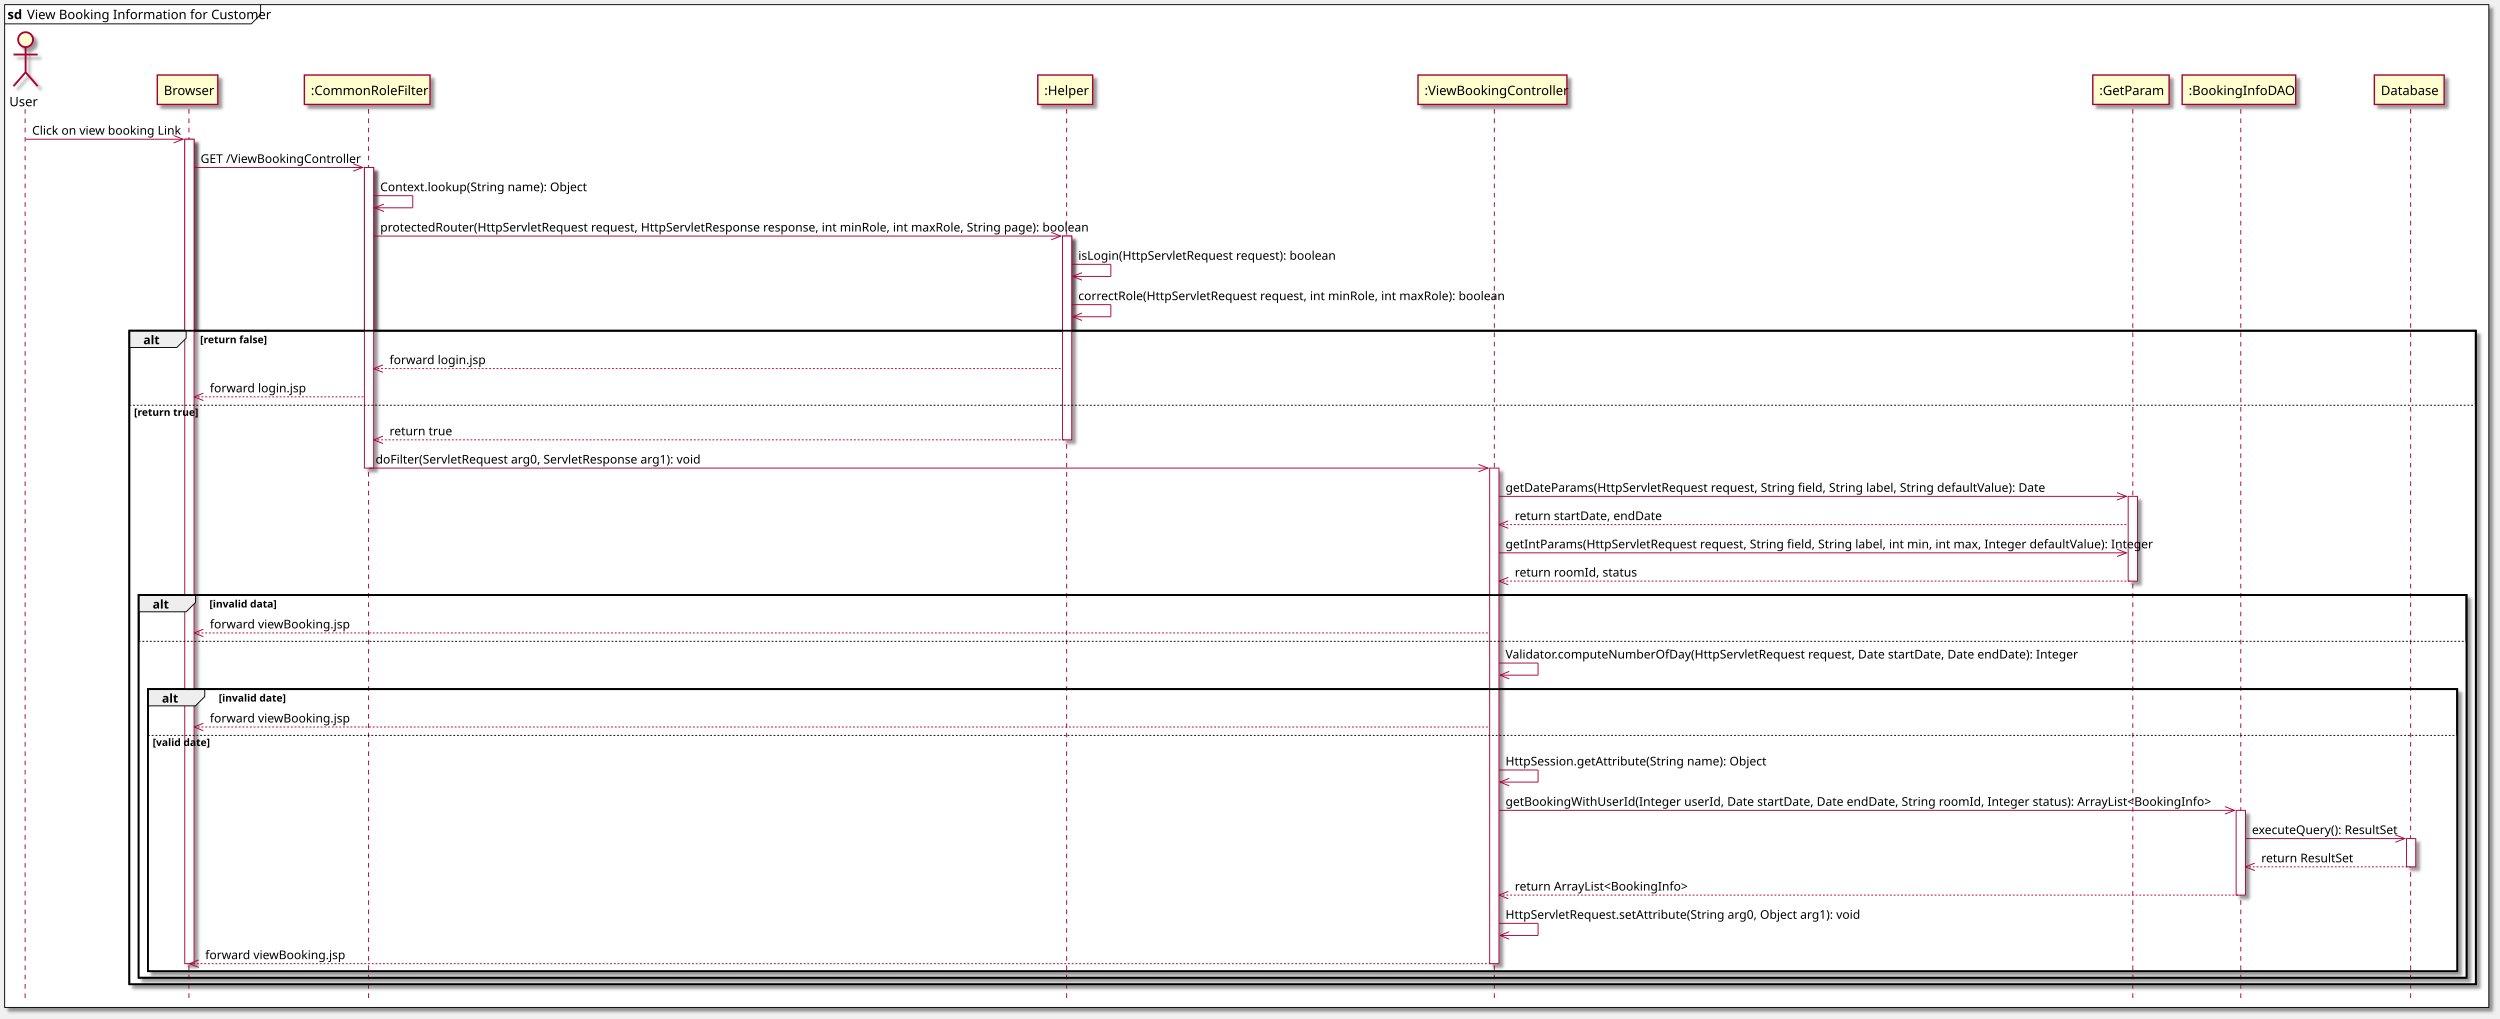
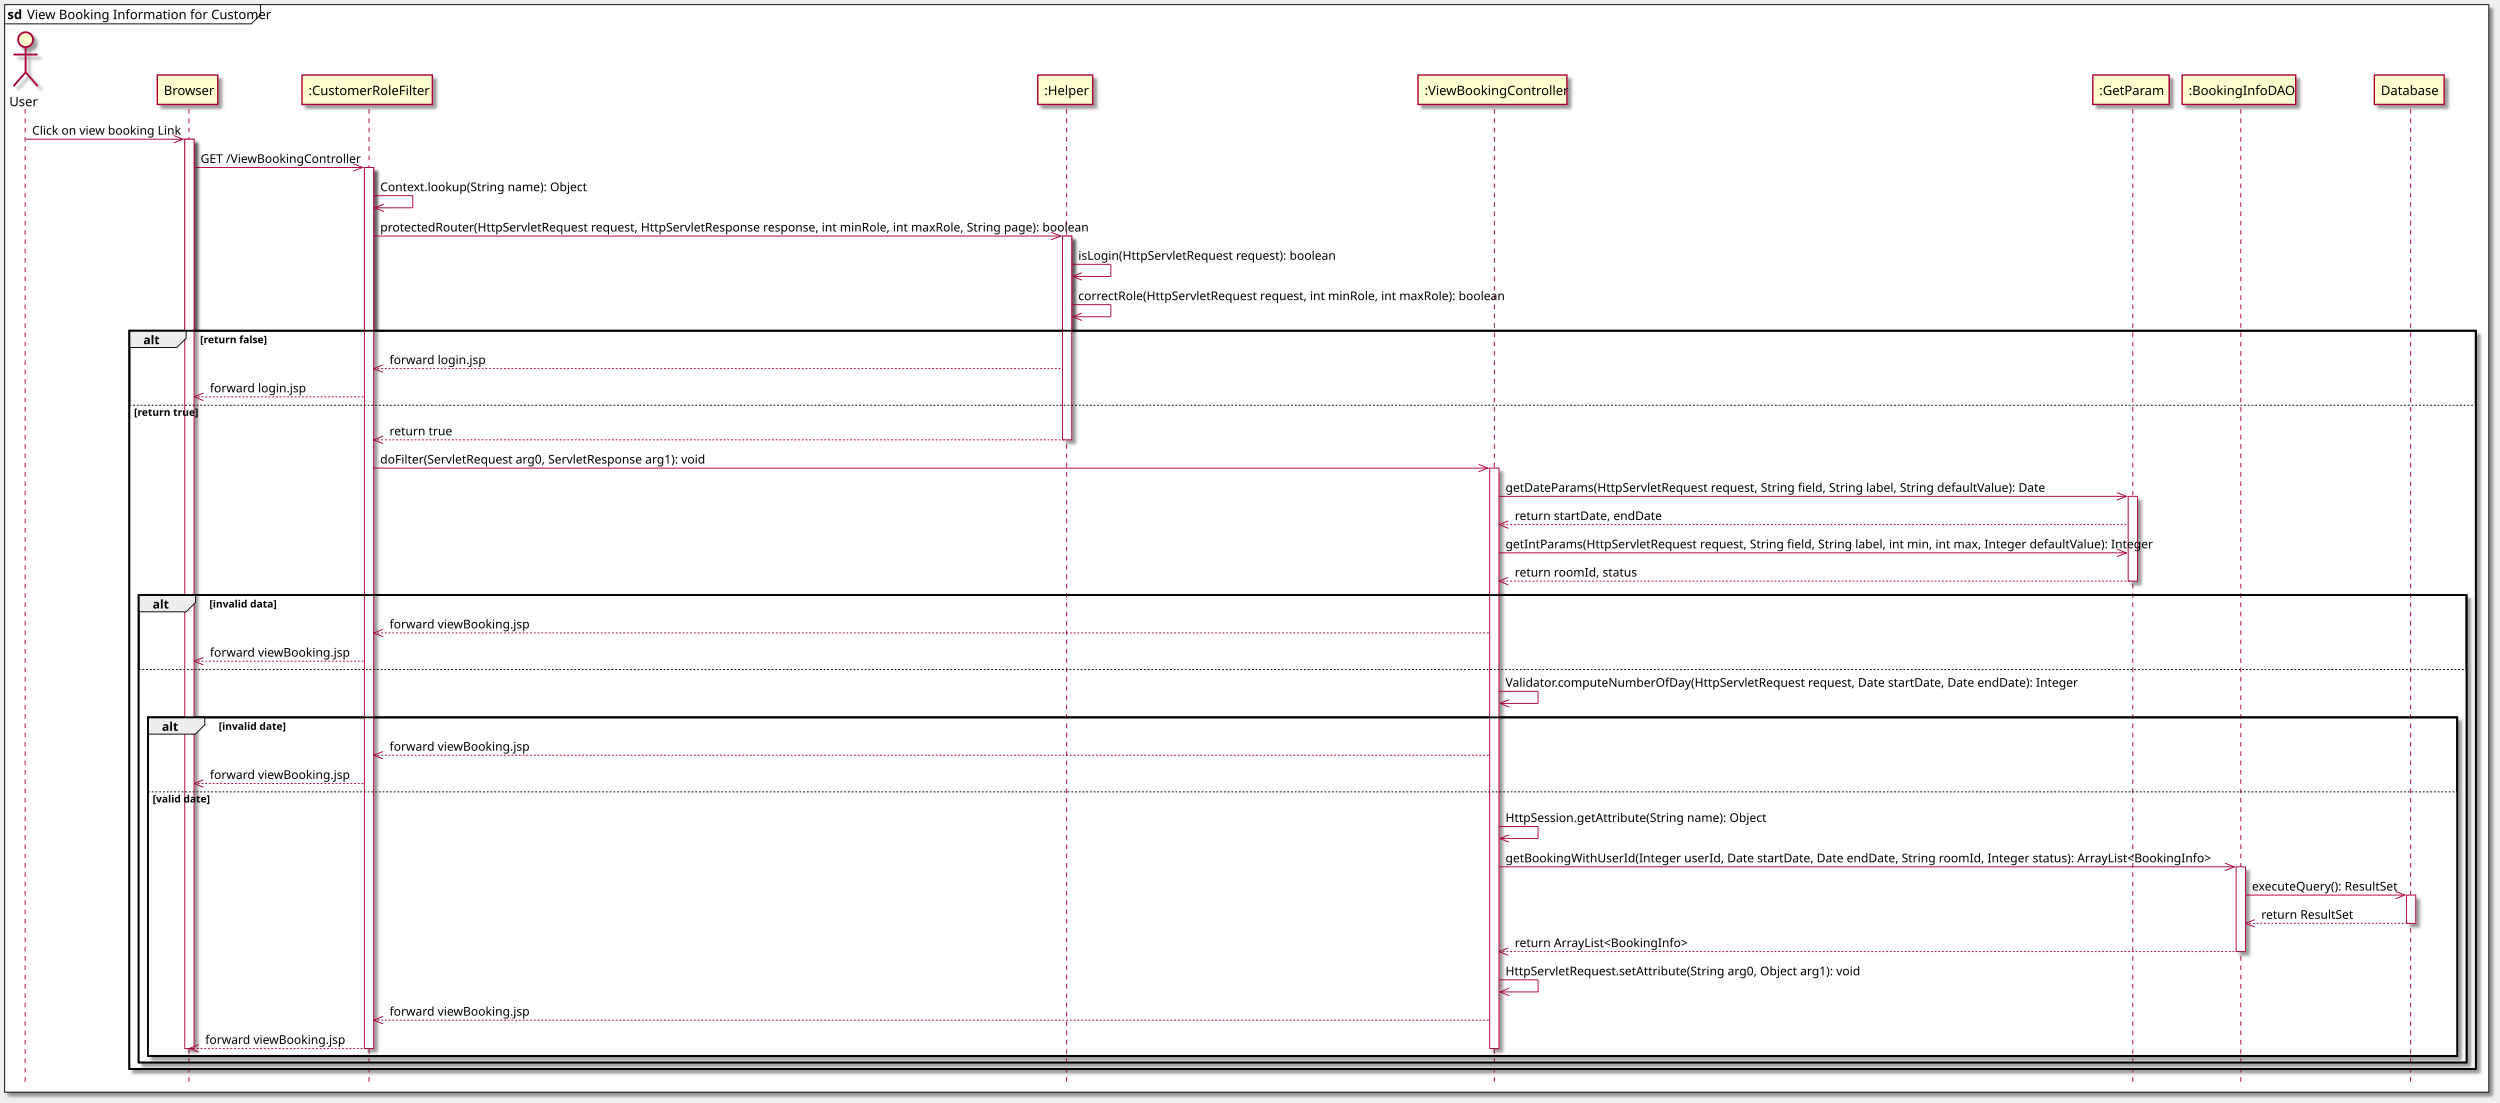
- <svg xmlns="http://www.w3.org/2000/svg" contentScriptType="application/ecmascript" contentStyleType="text/css" height="1094px" preserveAspectRatio="none" style="width:2686px;height:1094px;background:#FFFFFF;" version="1.1" viewBox="0 0 2686 1094" width="2686px" zoomAndPan="magnify">
+ <svg xmlns="http://www.w3.org/2000/svg" contentScriptType="application/ecmascript" contentStyleType="text/css" height="1185px" preserveAspectRatio="none" style="width:2686px;height:1185px;background:#FFFFFF;" version="1.1" viewBox="0 0 2686 1185" width="2686px" zoomAndPan="magnify">
  <defs>
-     <filter height="300%" id="f1gcw7jchp6uuh" width="300%" x="-1" y="-1">
+     <filter height="300%" id="fdl42nkxb8zcw" width="300%" x="-1" y="-1">
      <feGaussianBlur result="blurOut" stdDeviation="2.0" />
      <feColorMatrix in="blurOut" result="blurOut2" type="matrix" values="0 0 0 0 0 0 0 0 0 0 0 0 0 0 0 0 0 0 .4 0" />
      <feOffset dx="4.0" dy="4.0" in="blurOut2" result="blurOut3" />
      <feBlend in="SourceGraphic" in2="blurOut3" mode="normal" />
    </filter>
  </defs>
  <g>
-     <rect fill="#FFFFFF" filter="url(#f1gcw7jchp6uuh)" height="1077.383" style="stroke:#000000;stroke-width:1.0;" width="2669" x="5" y="5" />
+     <rect fill="#FFFFFF" filter="url(#fdl42nkxb8zcw)" height="1168.438" style="stroke:#000000;stroke-width:1.0;" width="2669" x="5" y="5" />
    <path d="M280,5 L280,15.609 L270,25.609 L5,25.609 " fill="none" style="stroke:#000000;stroke-width:1.0;" />
    <text fill="#000000" font-family="sans-serif" font-size="14" font-weight="bold" lengthAdjust="spacing" textLength="17" x="8" y="20.533">sd</text>
    <text fill="#000000" font-family="sans-serif" font-size="14" lengthAdjust="spacing" textLength="244" x="29" y="20.533">View Booking Information for Customer</text>
-     <rect fill="#FFFFFF" filter="url(#f1gcw7jchp6uuh)" height="885.812" style="stroke:#A80036;stroke-width:1.0;" width="10" x="198.5" y="149.57" />
-     <rect fill="#FFFFFF" filter="url(#f1gcw7jchp6uuh)" height="323" style="stroke:#A80036;stroke-width:1.0;" width="10" x="391.5" y="179.922" />
-     <rect fill="#FFFFFF" filter="url(#f1gcw7jchp6uuh)" height="218.945" style="stroke:#A80036;stroke-width:1.0;" width="10" x="1141.5" y="253.625" />
-     <rect fill="#FFFFFF" filter="url(#f1gcw7jchp6uuh)" height="532.461" style="stroke:#A80036;stroke-width:1.0;" width="10" x="1600.5" y="502.922" />
-     <rect fill="#FFFFFF" filter="url(#f1gcw7jchp6uuh)" height="91.055" style="stroke:#A80036;stroke-width:1.0;" width="10" x="2286.5" y="533.273" />
-     <rect fill="#FFFFFF" filter="url(#f1gcw7jchp6uuh)" height="91.055" style="stroke:#A80036;stroke-width:1.0;" width="10" x="2402.5" y="870.625" />
-     <rect fill="#FFFFFF" filter="url(#f1gcw7jchp6uuh)" height="30.352" style="stroke:#A80036;stroke-width:1.0;" width="10" x="2585.5" y="900.977" />
-     <rect fill="#FFFFFF" filter="url(#f1gcw7jchp6uuh)" height="702.055" style="stroke:#000000;stroke-width:2.0;" width="2521" x="139" y="355.328" />
-     <rect fill="#FFFFFF" height="623" style="stroke:none;stroke-width:1.0;" width="2521" x="139" y="434.383" />
-     <rect fill="#FFFFFF" filter="url(#f1gcw7jchp6uuh)" height="411.055" style="stroke:#000000;stroke-width:2.0;" width="2501" x="149" y="639.328" />
-     <rect fill="#FFFFFF" height="362.352" style="stroke:none;stroke-width:1.0;" width="2501" x="149" y="688.031" />
-     <rect fill="#FFFFFF" filter="url(#f1gcw7jchp6uuh)" height="303" style="stroke:#000000;stroke-width:2.0;" width="2481" x="159" y="740.383" />
-     <rect fill="#FFFFFF" height="254.297" style="stroke:none;stroke-width:1.0;" width="2481" x="159" y="789.086" />
-     <line style="stroke:#A80036;stroke-width:1.0;stroke-dasharray:5.0,5.0;" x1="27" x2="27" y1="117.219" y2="1074.383" />
-     <line style="stroke:#A80036;stroke-width:1.0;stroke-dasharray:5.0,5.0;" x1="203" x2="203" y1="117.219" y2="1074.383" />
-     <line style="stroke:#A80036;stroke-width:1.0;stroke-dasharray:5.0,5.0;" x1="396" x2="396" y1="117.219" y2="1074.383" />
-     <line style="stroke:#A80036;stroke-width:1.0;stroke-dasharray:5.0,5.0;" x1="1146" x2="1146" y1="117.219" y2="1074.383" />
-     <line style="stroke:#A80036;stroke-width:1.0;stroke-dasharray:5.0,5.0;" x1="1605.5" x2="1605.5" y1="117.219" y2="1074.383" />
-     <line style="stroke:#A80036;stroke-width:1.0;stroke-dasharray:5.0,5.0;" x1="2291.5" x2="2291.5" y1="117.219" y2="1074.383" />
-     <line style="stroke:#A80036;stroke-width:1.0;stroke-dasharray:5.0,5.0;" x1="2407.5" x2="2407.5" y1="117.219" y2="1074.383" />
-     <line style="stroke:#A80036;stroke-width:1.0;stroke-dasharray:5.0,5.0;" x1="2590" x2="2590" y1="117.219" y2="1074.383" />
+     <rect fill="#FFFFFF" filter="url(#fdl42nkxb8zcw)" height="976.867" style="stroke:#A80036;stroke-width:1.0;" width="10" x="198.5" y="149.57" />
+     <rect fill="#FFFFFF" filter="url(#fdl42nkxb8zcw)" height="946.516" style="stroke:#A80036;stroke-width:1.0;" width="10" x="391.5" y="179.922" />
+     <rect fill="#FFFFFF" filter="url(#fdl42nkxb8zcw)" height="218.945" style="stroke:#A80036;stroke-width:1.0;" width="10" x="1141.5" y="253.625" />
+     <rect fill="#FFFFFF" filter="url(#fdl42nkxb8zcw)" height="623.516" style="stroke:#A80036;stroke-width:1.0;" width="10" x="1600.5" y="502.922" />
+     <rect fill="#FFFFFF" filter="url(#fdl42nkxb8zcw)" height="91.055" style="stroke:#A80036;stroke-width:1.0;" width="10" x="2286.5" y="533.273" />
+     <rect fill="#FFFFFF" filter="url(#fdl42nkxb8zcw)" height="91.055" style="stroke:#A80036;stroke-width:1.0;" width="10" x="2402.5" y="931.328" />
+     <rect fill="#FFFFFF" filter="url(#fdl42nkxb8zcw)" height="30.352" style="stroke:#A80036;stroke-width:1.0;" width="10" x="2585.5" y="961.68" />
+     <rect fill="#FFFFFF" filter="url(#fdl42nkxb8zcw)" height="793.109" style="stroke:#000000;stroke-width:2.0;" width="2521" x="139" y="355.328" />
+     <rect fill="#FFFFFF" height="714.055" style="stroke:none;stroke-width:1.0;" width="2521" x="139" y="434.383" />
+     <rect fill="#FFFFFF" filter="url(#fdl42nkxb8zcw)" height="502.109" style="stroke:#000000;stroke-width:2.0;" width="2501" x="149" y="639.328" />
+     <rect fill="#FFFFFF" height="423.055" style="stroke:none;stroke-width:1.0;" width="2501" x="149" y="718.383" />
+     <rect fill="#FFFFFF" filter="url(#fdl42nkxb8zcw)" height="363.703" style="stroke:#000000;stroke-width:2.0;" width="2481" x="159" y="770.734" />
+     <rect fill="#FFFFFF" height="284.648" style="stroke:none;stroke-width:1.0;" width="2481" x="159" y="849.789" />
+     <line style="stroke:#A80036;stroke-width:1.0;stroke-dasharray:5.0,5.0;" x1="27" x2="27" y1="117.219" y2="1165.438" />
+     <line style="stroke:#A80036;stroke-width:1.0;stroke-dasharray:5.0,5.0;" x1="203" x2="203" y1="117.219" y2="1165.438" />
+     <line style="stroke:#A80036;stroke-width:1.0;stroke-dasharray:5.0,5.0;" x1="396.5" x2="396.5" y1="117.219" y2="1165.438" />
+     <line style="stroke:#A80036;stroke-width:1.0;stroke-dasharray:5.0,5.0;" x1="1146" x2="1146" y1="117.219" y2="1165.438" />
+     <line style="stroke:#A80036;stroke-width:1.0;stroke-dasharray:5.0,5.0;" x1="1605.5" x2="1605.5" y1="117.219" y2="1165.438" />
+     <line style="stroke:#A80036;stroke-width:1.0;stroke-dasharray:5.0,5.0;" x1="2291.5" x2="2291.5" y1="117.219" y2="1165.438" />
+     <line style="stroke:#A80036;stroke-width:1.0;stroke-dasharray:5.0,5.0;" x1="2407.5" x2="2407.5" y1="117.219" y2="1165.438" />
+     <line style="stroke:#A80036;stroke-width:1.0;stroke-dasharray:5.0,5.0;" x1="2590" x2="2590" y1="117.219" y2="1165.438" />
    <text fill="#000000" font-family="sans-serif" font-size="14" lengthAdjust="spacing" textLength="29" x="10" y="114.143">User</text>
-     <ellipse cx="27.5" cy="42.609" fill="#FEFECE" filter="url(#f1gcw7jchp6uuh)" rx="8" ry="8" style="stroke:#A80036;stroke-width:2.0;" />
-     <path d="M27.5,50.609 L27.5,77.609 M14.5,58.609 L40.5,58.609 M27.5,77.609 L14.5,92.609 M27.5,77.609 L40.5,92.609 " fill="none" filter="url(#f1gcw7jchp6uuh)" style="stroke:#A80036;stroke-width:2.0;" />
-     <rect fill="#FEFECE" filter="url(#f1gcw7jchp6uuh)" height="31.609" style="stroke:#A80036;stroke-width:1.5;" width="65" x="169" y="80.609" />
+     <ellipse cx="27.5" cy="42.609" fill="#FEFECE" filter="url(#fdl42nkxb8zcw)" rx="8" ry="8" style="stroke:#A80036;stroke-width:2.0;" />
+     <path d="M27.5,50.609 L27.5,77.609 M14.5,58.609 L40.5,58.609 M27.5,77.609 L14.5,92.609 M27.5,77.609 L40.5,92.609 " fill="none" filter="url(#fdl42nkxb8zcw)" style="stroke:#A80036;stroke-width:2.0;" />
+     <rect fill="#FEFECE" filter="url(#fdl42nkxb8zcw)" height="31.609" style="stroke:#A80036;stroke-width:1.5;" width="65" x="169" y="80.609" />
    <text fill="#000000" font-family="sans-serif" font-size="14" lengthAdjust="spacing" textLength="51" x="176" y="102.143">Browser</text>
-     <rect fill="#FEFECE" filter="url(#f1gcw7jchp6uuh)" height="31.609" style="stroke:#A80036;stroke-width:1.5;" width="135" x="327" y="80.609" />
-     <text fill="#000000" font-family="sans-serif" font-size="14" lengthAdjust="spacing" textLength="121" x="334" y="102.143">:CommonRoleFilter</text>
-     <rect fill="#FEFECE" filter="url(#f1gcw7jchp6uuh)" height="31.609" style="stroke:#A80036;stroke-width:1.5;" width="59" x="1115" y="80.609" />
+     <rect fill="#FEFECE" filter="url(#fdl42nkxb8zcw)" height="31.609" style="stroke:#A80036;stroke-width:1.5;" width="140" x="324.5" y="80.609" />
+     <text fill="#000000" font-family="sans-serif" font-size="14" lengthAdjust="spacing" textLength="126" x="331.5" y="102.143">:CustomerRoleFilter</text>
+     <rect fill="#FEFECE" filter="url(#fdl42nkxb8zcw)" height="31.609" style="stroke:#A80036;stroke-width:1.5;" width="59" x="1115" y="80.609" />
    <text fill="#000000" font-family="sans-serif" font-size="14" lengthAdjust="spacing" textLength="45" x="1122" y="102.143">:Helper</text>
-     <rect fill="#FEFECE" filter="url(#f1gcw7jchp6uuh)" height="31.609" style="stroke:#A80036;stroke-width:1.5;" width="160" x="1523.5" y="80.609" />
+     <rect fill="#FEFECE" filter="url(#fdl42nkxb8zcw)" height="31.609" style="stroke:#A80036;stroke-width:1.5;" width="160" x="1523.5" y="80.609" />
    <text fill="#000000" font-family="sans-serif" font-size="14" lengthAdjust="spacing" textLength="146" x="1530.5" y="102.143">:ViewBookingController</text>
-     <rect fill="#FEFECE" filter="url(#f1gcw7jchp6uuh)" height="31.609" style="stroke:#A80036;stroke-width:1.5;" width="82" x="2248.5" y="80.609" />
+     <rect fill="#FEFECE" filter="url(#fdl42nkxb8zcw)" height="31.609" style="stroke:#A80036;stroke-width:1.5;" width="82" x="2248.5" y="80.609" />
    <text fill="#000000" font-family="sans-serif" font-size="14" lengthAdjust="spacing" textLength="68" x="2255.5" y="102.143">:GetParam</text>
-     <rect fill="#FEFECE" filter="url(#f1gcw7jchp6uuh)" height="31.609" style="stroke:#A80036;stroke-width:1.5;" width="122" x="2344.5" y="80.609" />
+     <rect fill="#FEFECE" filter="url(#fdl42nkxb8zcw)" height="31.609" style="stroke:#A80036;stroke-width:1.5;" width="122" x="2344.5" y="80.609" />
    <text fill="#000000" font-family="sans-serif" font-size="14" lengthAdjust="spacing" textLength="108" x="2351.5" y="102.143">:BookingInfoDAO</text>
-     <rect fill="#FEFECE" filter="url(#f1gcw7jchp6uuh)" height="31.609" style="stroke:#A80036;stroke-width:1.5;" width="75" x="2551" y="80.609" />
+     <rect fill="#FEFECE" filter="url(#fdl42nkxb8zcw)" height="31.609" style="stroke:#A80036;stroke-width:1.5;" width="75" x="2551" y="80.609" />
    <text fill="#000000" font-family="sans-serif" font-size="14" lengthAdjust="spacing" textLength="61" x="2558" y="102.143">Database</text>
-     <rect fill="#FFFFFF" filter="url(#f1gcw7jchp6uuh)" height="885.812" style="stroke:#A80036;stroke-width:1.0;" width="10" x="198.5" y="149.57" />
-     <rect fill="#FFFFFF" filter="url(#f1gcw7jchp6uuh)" height="323" style="stroke:#A80036;stroke-width:1.0;" width="10" x="391.5" y="179.922" />
-     <rect fill="#FFFFFF" filter="url(#f1gcw7jchp6uuh)" height="218.945" style="stroke:#A80036;stroke-width:1.0;" width="10" x="1141.5" y="253.625" />
-     <rect fill="#FFFFFF" filter="url(#f1gcw7jchp6uuh)" height="532.461" style="stroke:#A80036;stroke-width:1.0;" width="10" x="1600.5" y="502.922" />
-     <rect fill="#FFFFFF" filter="url(#f1gcw7jchp6uuh)" height="91.055" style="stroke:#A80036;stroke-width:1.0;" width="10" x="2286.5" y="533.273" />
-     <rect fill="#FFFFFF" filter="url(#f1gcw7jchp6uuh)" height="91.055" style="stroke:#A80036;stroke-width:1.0;" width="10" x="2402.5" y="870.625" />
-     <rect fill="#FFFFFF" filter="url(#f1gcw7jchp6uuh)" height="30.352" style="stroke:#A80036;stroke-width:1.0;" width="10" x="2585.5" y="900.977" />
+     <rect fill="#FFFFFF" filter="url(#fdl42nkxb8zcw)" height="976.867" style="stroke:#A80036;stroke-width:1.0;" width="10" x="198.5" y="149.57" />
+     <rect fill="#FFFFFF" filter="url(#fdl42nkxb8zcw)" height="946.516" style="stroke:#A80036;stroke-width:1.0;" width="10" x="391.5" y="179.922" />
+     <rect fill="#FFFFFF" filter="url(#fdl42nkxb8zcw)" height="218.945" style="stroke:#A80036;stroke-width:1.0;" width="10" x="1141.5" y="253.625" />
+     <rect fill="#FFFFFF" filter="url(#fdl42nkxb8zcw)" height="623.516" style="stroke:#A80036;stroke-width:1.0;" width="10" x="1600.5" y="502.922" />
+     <rect fill="#FFFFFF" filter="url(#fdl42nkxb8zcw)" height="91.055" style="stroke:#A80036;stroke-width:1.0;" width="10" x="2286.5" y="533.273" />
+     <rect fill="#FFFFFF" filter="url(#fdl42nkxb8zcw)" height="91.055" style="stroke:#A80036;stroke-width:1.0;" width="10" x="2402.5" y="931.328" />
+     <rect fill="#FFFFFF" filter="url(#fdl42nkxb8zcw)" height="30.352" style="stroke:#A80036;stroke-width:1.0;" width="10" x="2585.5" y="961.68" />
    <line style="stroke:#A80036;stroke-width:1.0;" x1="196.5" x2="186.5" y1="149.57" y2="145.57" />
    <line style="stroke:#A80036;stroke-width:1.0;" x1="196.5" x2="186.5" y1="149.57" y2="153.57" />
    <line style="stroke:#A80036;stroke-width:1.0;" x1="27.5" x2="197.5" y1="149.57" y2="149.57" />
    <text fill="#000000" font-family="sans-serif" font-size="13" lengthAdjust="spacing" textLength="152" x="34.5" y="144.714">Click on view booking Link</text>
    <line style="stroke:#A80036;stroke-width:1.0;" x1="389.5" x2="379.5" y1="179.922" y2="175.922" />
    <line style="stroke:#A80036;stroke-width:1.0;" x1="389.5" x2="379.5" y1="179.922" y2="183.922" />
    <line style="stroke:#A80036;stroke-width:1.0;" x1="208.5" x2="390.5" y1="179.922" y2="179.922" />
    <text fill="#000000" font-family="sans-serif" font-size="13" lengthAdjust="spacing" textLength="164" x="215.5" y="175.065">GET /ViewBookingController</text>
    <line style="stroke:#A80036;stroke-width:1.0;" x1="401.5" x2="443.5" y1="210.273" y2="210.273" />
    <line style="stroke:#A80036;stroke-width:1.0;" x1="443.5" x2="443.5" y1="210.273" y2="223.273" />
    <line style="stroke:#A80036;stroke-width:1.0;" x1="402.5" x2="443.5" y1="223.273" y2="223.273" />
    <line style="stroke:#A80036;stroke-width:1.0;" x1="402.5" x2="412.5" y1="223.273" y2="219.273" />
    <line style="stroke:#A80036;stroke-width:1.0;" x1="402.5" x2="412.5" y1="223.273" y2="227.273" />
    <text fill="#000000" font-family="sans-serif" font-size="13" lengthAdjust="spacing" textLength="211" x="408.5" y="205.417">Context.lookup(String name): Object</text>
    <line style="stroke:#A80036;stroke-width:1.0;" x1="1139.5" x2="1129.5" y1="253.625" y2="249.625" />
    <line style="stroke:#A80036;stroke-width:1.0;" x1="1139.5" x2="1129.5" y1="253.625" y2="257.625" />
    <line style="stroke:#A80036;stroke-width:1.0;" x1="401.5" x2="1140.5" y1="253.625" y2="253.625" />
    <text fill="#000000" font-family="sans-serif" font-size="13" lengthAdjust="spacing" textLength="721" x="408.5" y="248.769">protectedRouter(HttpServletRequest request, HttpServletResponse response, int minRole, int maxRole, String page): boolean</text>
    <line style="stroke:#A80036;stroke-width:1.0;" x1="1151.5" x2="1193.5" y1="283.977" y2="283.977" />
    <line style="stroke:#A80036;stroke-width:1.0;" x1="1193.5" x2="1193.5" y1="283.977" y2="296.977" />
    <line style="stroke:#A80036;stroke-width:1.0;" x1="1152.5" x2="1193.5" y1="296.977" y2="296.977" />
    <line style="stroke:#A80036;stroke-width:1.0;" x1="1152.5" x2="1162.5" y1="296.977" y2="292.977" />
    <line style="stroke:#A80036;stroke-width:1.0;" x1="1152.5" x2="1162.5" y1="296.977" y2="300.977" />
    <text fill="#000000" font-family="sans-serif" font-size="13" lengthAdjust="spacing" textLength="260" x="1158.5" y="279.12">isLogin(HttpServletRequest request): boolean</text>
    <line style="stroke:#A80036;stroke-width:1.0;" x1="1151.5" x2="1193.5" y1="327.328" y2="327.328" />
    <line style="stroke:#A80036;stroke-width:1.0;" x1="1193.5" x2="1193.5" y1="327.328" y2="340.328" />
    <line style="stroke:#A80036;stroke-width:1.0;" x1="1152.5" x2="1193.5" y1="340.328" y2="340.328" />
    <line style="stroke:#A80036;stroke-width:1.0;" x1="1152.5" x2="1162.5" y1="340.328" y2="336.328" />
    <line style="stroke:#A80036;stroke-width:1.0;" x1="1152.5" x2="1162.5" y1="340.328" y2="344.328" />
    <text fill="#000000" font-family="sans-serif" font-size="13" lengthAdjust="spacing" textLength="435" x="1158.5" y="322.472">correctRole(HttpServletRequest request, int minRole, int maxRole): boolean</text>
    <path d="M139,355.328 L200,355.328 L200,363.328 L190,373.328 L139,373.328 L139,355.328 " fill="#EEEEEE" style="stroke:#000000;stroke-width:1.0;" />
-     <rect fill="none" height="702.055" style="stroke:#000000;stroke-width:2.0;" width="2521" x="139" y="355.328" />
+     <rect fill="none" height="793.109" style="stroke:#000000;stroke-width:2.0;" width="2521" x="139" y="355.328" />
    <text fill="#000000" font-family="sans-serif" font-size="13" font-weight="bold" lengthAdjust="spacing" textLength="16" x="154" y="369.823">alt</text>
    <text fill="#000000" font-family="sans-serif" font-size="11" font-weight="bold" lengthAdjust="spacing" textLength="73" x="215" y="368.747">[return false]</text>
    <line style="stroke:#A80036;stroke-width:1.0;" x1="401.5" x2="411.5" y1="396.031" y2="392.031" />
    <line style="stroke:#A80036;stroke-width:1.0;" x1="401.5" x2="411.5" y1="396.031" y2="400.031" />
    <line style="stroke:#A80036;stroke-width:1.0;stroke-dasharray:2.0,2.0;" x1="401.5" x2="1140.5" y1="396.031" y2="396.031" />
    <text fill="#000000" font-family="sans-serif" font-size="13" lengthAdjust="spacing" textLength="93" x="418.5" y="391.175">forward login.jsp</text>
    <line style="stroke:#A80036;stroke-width:1.0;" x1="208.5" x2="218.5" y1="426.383" y2="422.383" />
    <line style="stroke:#A80036;stroke-width:1.0;" x1="208.5" x2="218.5" y1="426.383" y2="430.383" />
    <line style="stroke:#A80036;stroke-width:1.0;stroke-dasharray:2.0,2.0;" x1="208.5" x2="390.5" y1="426.383" y2="426.383" />
    <text fill="#000000" font-family="sans-serif" font-size="13" lengthAdjust="spacing" textLength="93" x="225.5" y="421.526">forward login.jsp</text>
    <line style="stroke:#000000;stroke-width:1.0;stroke-dasharray:2.0,2.0;" x1="139" x2="2660" y1="435.383" y2="435.383" />
    <text fill="#000000" font-family="sans-serif" font-size="11" font-weight="bold" lengthAdjust="spacing" textLength="69" x="144" y="446.802">[return true]</text>
    <line style="stroke:#A80036;stroke-width:1.0;" x1="401.5" x2="411.5" y1="472.57" y2="468.57" />
    <line style="stroke:#A80036;stroke-width:1.0;" x1="401.5" x2="411.5" y1="472.57" y2="476.57" />
    <line style="stroke:#A80036;stroke-width:1.0;stroke-dasharray:2.0,2.0;" x1="401.5" x2="1145.5" y1="472.57" y2="472.57" />
    <text fill="#000000" font-family="sans-serif" font-size="13" lengthAdjust="spacing" textLength="59" x="418.5" y="467.714">return true</text>
    <line style="stroke:#A80036;stroke-width:1.0;" x1="1598.5" x2="1588.5" y1="502.922" y2="498.922" />
    <line style="stroke:#A80036;stroke-width:1.0;" x1="1598.5" x2="1588.5" y1="502.922" y2="506.922" />
-     <line style="stroke:#A80036;stroke-width:1.0;" x1="396.5" x2="1599.5" y1="502.922" y2="502.922" />
-     <text fill="#000000" font-family="sans-serif" font-size="13" lengthAdjust="spacing" textLength="331" x="403.5" y="498.065">doFilter(ServletRequest arg0, ServletResponse arg1): void</text>
+     <line style="stroke:#A80036;stroke-width:1.0;" x1="401.5" x2="1599.5" y1="502.922" y2="502.922" />
+     <text fill="#000000" font-family="sans-serif" font-size="13" lengthAdjust="spacing" textLength="331" x="408.5" y="498.065">doFilter(ServletRequest arg0, ServletResponse arg1): void</text>
    <line style="stroke:#A80036;stroke-width:1.0;" x1="2284.5" x2="2274.5" y1="533.273" y2="529.273" />
    <line style="stroke:#A80036;stroke-width:1.0;" x1="2284.5" x2="2274.5" y1="533.273" y2="537.273" />
    <line style="stroke:#A80036;stroke-width:1.0;" x1="1610.5" x2="2285.5" y1="533.273" y2="533.273" />
    <text fill="#000000" font-family="sans-serif" font-size="13" lengthAdjust="spacing" textLength="550" x="1617.5" y="528.417">getDateParams(HttpServletRequest request, String field, String label, String defaultValue): Date</text>
    <line style="stroke:#A80036;stroke-width:1.0;" x1="1610.5" x2="1620.5" y1="563.625" y2="559.625" />
    <line style="stroke:#A80036;stroke-width:1.0;" x1="1610.5" x2="1620.5" y1="563.625" y2="567.625" />
    <line style="stroke:#A80036;stroke-width:1.0;stroke-dasharray:2.0,2.0;" x1="1610.5" x2="2285.5" y1="563.625" y2="563.625" />
    <text fill="#000000" font-family="sans-serif" font-size="13" lengthAdjust="spacing" textLength="146" x="1627.5" y="558.769">return startDate, endDate</text>
    <line style="stroke:#A80036;stroke-width:1.0;" x1="2284.5" x2="2274.5" y1="593.977" y2="589.977" />
    <line style="stroke:#A80036;stroke-width:1.0;" x1="2284.5" x2="2274.5" y1="593.977" y2="597.977" />
    <line style="stroke:#A80036;stroke-width:1.0;" x1="1610.5" x2="2285.5" y1="593.977" y2="593.977" />
    <text fill="#000000" font-family="sans-serif" font-size="13" lengthAdjust="spacing" textLength="652" x="1617.5" y="589.12">getIntParams(HttpServletRequest request, String field, String label, int min, int max, Integer defaultValue): Integer</text>
    <line style="stroke:#A80036;stroke-width:1.0;" x1="1610.5" x2="1620.5" y1="624.328" y2="620.328" />
    <line style="stroke:#A80036;stroke-width:1.0;" x1="1610.5" x2="1620.5" y1="624.328" y2="628.328" />
    <line style="stroke:#A80036;stroke-width:1.0;stroke-dasharray:2.0,2.0;" x1="1610.5" x2="2290.5" y1="624.328" y2="624.328" />
    <text fill="#000000" font-family="sans-serif" font-size="13" lengthAdjust="spacing" textLength="120" x="1627.5" y="619.472">return roomId, status</text>
    <path d="M149,639.328 L210,639.328 L210,647.328 L200,657.328 L149,657.328 L149,639.328 " fill="#EEEEEE" style="stroke:#000000;stroke-width:1.0;" />
-     <rect fill="none" height="411.055" style="stroke:#000000;stroke-width:2.0;" width="2501" x="149" y="639.328" />
+     <rect fill="none" height="502.109" style="stroke:#000000;stroke-width:2.0;" width="2501" x="149" y="639.328" />
    <text fill="#000000" font-family="sans-serif" font-size="13" font-weight="bold" lengthAdjust="spacing" textLength="16" x="164" y="653.823">alt</text>
    <text fill="#000000" font-family="sans-serif" font-size="11" font-weight="bold" lengthAdjust="spacing" textLength="69" x="225" y="652.747">[invalid data]</text>
-     <line style="stroke:#A80036;stroke-width:1.0;" x1="208.5" x2="218.5" y1="680.031" y2="676.031" />
-     <line style="stroke:#A80036;stroke-width:1.0;" x1="208.5" x2="218.5" y1="680.031" y2="684.031" />
-     <line style="stroke:#A80036;stroke-width:1.0;stroke-dasharray:2.0,2.0;" x1="208.5" x2="1599.5" y1="680.031" y2="680.031" />
-     <text fill="#000000" font-family="sans-serif" font-size="13" lengthAdjust="spacing" textLength="137" x="225.5" y="675.175">forward viewBooking.jsp</text>
-     <line style="stroke:#000000;stroke-width:1.0;stroke-dasharray:2.0,2.0;" x1="149" x2="2650" y1="689.031" y2="689.031" />
-     <line style="stroke:#A80036;stroke-width:1.0;" x1="1610.5" x2="1652.5" y1="712.383" y2="712.383" />
-     <line style="stroke:#A80036;stroke-width:1.0;" x1="1652.5" x2="1652.5" y1="712.383" y2="725.383" />
-     <line style="stroke:#A80036;stroke-width:1.0;" x1="1611.5" x2="1652.5" y1="725.383" y2="725.383" />
-     <line style="stroke:#A80036;stroke-width:1.0;" x1="1611.5" x2="1621.5" y1="725.383" y2="721.383" />
-     <line style="stroke:#A80036;stroke-width:1.0;" x1="1611.5" x2="1621.5" y1="725.383" y2="729.383" />
-     <text fill="#000000" font-family="sans-serif" font-size="13" lengthAdjust="spacing" textLength="578" x="1617.5" y="707.526">Validator.computeNumberOfDay(HttpServletRequest request, Date startDate, Date endDate): Integer</text>
-     <path d="M159,740.383 L220,740.383 L220,748.383 L210,758.383 L159,758.383 L159,740.383 " fill="#EEEEEE" style="stroke:#000000;stroke-width:1.0;" />
-     <rect fill="none" height="303" style="stroke:#000000;stroke-width:2.0;" width="2481" x="159" y="740.383" />
-     <text fill="#000000" font-family="sans-serif" font-size="13" font-weight="bold" lengthAdjust="spacing" textLength="16" x="174" y="754.878">alt</text>
-     <text fill="#000000" font-family="sans-serif" font-size="11" font-weight="bold" lengthAdjust="spacing" textLength="70" x="235" y="753.802">[invalid date]</text>
-     <line style="stroke:#A80036;stroke-width:1.0;" x1="208.5" x2="218.5" y1="781.086" y2="777.086" />
-     <line style="stroke:#A80036;stroke-width:1.0;" x1="208.5" x2="218.5" y1="781.086" y2="785.086" />
-     <line style="stroke:#A80036;stroke-width:1.0;stroke-dasharray:2.0,2.0;" x1="208.5" x2="1599.5" y1="781.086" y2="781.086" />
-     <text fill="#000000" font-family="sans-serif" font-size="13" lengthAdjust="spacing" textLength="137" x="225.5" y="776.23">forward viewBooking.jsp</text>
-     <line style="stroke:#000000;stroke-width:1.0;stroke-dasharray:2.0,2.0;" x1="159" x2="2640" y1="790.086" y2="790.086" />
-     <text fill="#000000" font-family="sans-serif" font-size="11" font-weight="bold" lengthAdjust="spacing" textLength="60" x="164" y="801.505">[valid date]</text>
-     <line style="stroke:#A80036;stroke-width:1.0;" x1="1610.5" x2="1652.5" y1="827.273" y2="827.273" />
-     <line style="stroke:#A80036;stroke-width:1.0;" x1="1652.5" x2="1652.5" y1="827.273" y2="840.273" />
-     <line style="stroke:#A80036;stroke-width:1.0;" x1="1611.5" x2="1652.5" y1="840.273" y2="840.273" />
-     <line style="stroke:#A80036;stroke-width:1.0;" x1="1611.5" x2="1621.5" y1="840.273" y2="836.273" />
-     <line style="stroke:#A80036;stroke-width:1.0;" x1="1611.5" x2="1621.5" y1="840.273" y2="844.273" />
-     <text fill="#000000" font-family="sans-serif" font-size="13" lengthAdjust="spacing" textLength="266" x="1617.5" y="822.417">HttpSession.getAttribute(String name): Object</text>
-     <line style="stroke:#A80036;stroke-width:1.0;" x1="2400.5" x2="2390.5" y1="870.625" y2="866.625" />
-     <line style="stroke:#A80036;stroke-width:1.0;" x1="2400.5" x2="2390.5" y1="870.625" y2="874.625" />
-     <line style="stroke:#A80036;stroke-width:1.0;" x1="1610.5" x2="2401.5" y1="870.625" y2="870.625" />
-     <text fill="#000000" font-family="sans-serif" font-size="13" lengthAdjust="spacing" textLength="709" x="1617.5" y="865.769">getBookingWithUserId(Integer userId, Date startDate, Date endDate, String roomId, Integer status): ArrayList&lt;BookingInfo&gt;</text>
-     <line style="stroke:#A80036;stroke-width:1.0;" x1="2583.5" x2="2573.5" y1="900.977" y2="896.977" />
-     <line style="stroke:#A80036;stroke-width:1.0;" x1="2583.5" x2="2573.5" y1="900.977" y2="904.977" />
-     <line style="stroke:#A80036;stroke-width:1.0;" x1="2412.5" x2="2584.5" y1="900.977" y2="900.977" />
-     <text fill="#000000" font-family="sans-serif" font-size="13" lengthAdjust="spacing" textLength="154" x="2419.5" y="896.12">executeQuery(): ResultSet</text>
-     <line style="stroke:#A80036;stroke-width:1.0;" x1="2412.5" x2="2422.5" y1="931.328" y2="927.328" />
-     <line style="stroke:#A80036;stroke-width:1.0;" x1="2412.5" x2="2422.5" y1="931.328" y2="935.328" />
-     <line style="stroke:#A80036;stroke-width:1.0;stroke-dasharray:2.0,2.0;" x1="2412.5" x2="2589.5" y1="931.328" y2="931.328" />
-     <text fill="#000000" font-family="sans-serif" font-size="13" lengthAdjust="spacing" textLength="94" x="2429.5" y="926.472">return ResultSet</text>
-     <line style="stroke:#A80036;stroke-width:1.0;" x1="1610.5" x2="1620.5" y1="961.68" y2="957.68" />
-     <line style="stroke:#A80036;stroke-width:1.0;" x1="1610.5" x2="1620.5" y1="961.68" y2="965.68" />
-     <line style="stroke:#A80036;stroke-width:1.0;stroke-dasharray:2.0,2.0;" x1="1610.5" x2="2406.5" y1="961.68" y2="961.68" />
-     <text fill="#000000" font-family="sans-serif" font-size="13" lengthAdjust="spacing" textLength="172" x="1627.5" y="956.823">return ArrayList&lt;BookingInfo&gt;</text>
-     <line style="stroke:#A80036;stroke-width:1.0;" x1="1610.5" x2="1652.5" y1="992.031" y2="992.031" />
-     <line style="stroke:#A80036;stroke-width:1.0;" x1="1652.5" x2="1652.5" y1="992.031" y2="1005.031" />
-     <line style="stroke:#A80036;stroke-width:1.0;" x1="1611.5" x2="1652.5" y1="1005.031" y2="1005.031" />
-     <line style="stroke:#A80036;stroke-width:1.0;" x1="1611.5" x2="1621.5" y1="1005.031" y2="1001.031" />
-     <line style="stroke:#A80036;stroke-width:1.0;" x1="1611.5" x2="1621.5" y1="1005.031" y2="1009.031" />
-     <text fill="#000000" font-family="sans-serif" font-size="13" lengthAdjust="spacing" textLength="358" x="1617.5" y="987.175">HttpServletRequest.setAttribute(String arg0, Object arg1): void</text>
-     <line style="stroke:#A80036;stroke-width:1.0;" x1="203.5" x2="213.5" y1="1035.383" y2="1031.383" />
-     <line style="stroke:#A80036;stroke-width:1.0;" x1="203.5" x2="213.5" y1="1035.383" y2="1039.383" />
-     <line style="stroke:#A80036;stroke-width:1.0;stroke-dasharray:2.0,2.0;" x1="203.5" x2="1604.5" y1="1035.383" y2="1035.383" />
-     <text fill="#000000" font-family="sans-serif" font-size="13" lengthAdjust="spacing" textLength="137" x="220.5" y="1030.526">forward viewBooking.jsp</text>
+     <line style="stroke:#A80036;stroke-width:1.0;" x1="401.5" x2="411.5" y1="680.031" y2="676.031" />
+     <line style="stroke:#A80036;stroke-width:1.0;" x1="401.5" x2="411.5" y1="680.031" y2="684.031" />
+     <line style="stroke:#A80036;stroke-width:1.0;stroke-dasharray:2.0,2.0;" x1="401.5" x2="1599.5" y1="680.031" y2="680.031" />
+     <text fill="#000000" font-family="sans-serif" font-size="13" lengthAdjust="spacing" textLength="137" x="418.5" y="675.175">forward viewBooking.jsp</text>
+     <line style="stroke:#A80036;stroke-width:1.0;" x1="208.5" x2="218.5" y1="710.383" y2="706.383" />
+     <line style="stroke:#A80036;stroke-width:1.0;" x1="208.5" x2="218.5" y1="710.383" y2="714.383" />
+     <line style="stroke:#A80036;stroke-width:1.0;stroke-dasharray:2.0,2.0;" x1="208.5" x2="390.5" y1="710.383" y2="710.383" />
+     <text fill="#000000" font-family="sans-serif" font-size="13" lengthAdjust="spacing" textLength="137" x="225.5" y="705.526">forward viewBooking.jsp</text>
+     <line style="stroke:#000000;stroke-width:1.0;stroke-dasharray:2.0,2.0;" x1="149" x2="2650" y1="719.383" y2="719.383" />
+     <line style="stroke:#A80036;stroke-width:1.0;" x1="1610.5" x2="1652.5" y1="742.734" y2="742.734" />
+     <line style="stroke:#A80036;stroke-width:1.0;" x1="1652.5" x2="1652.5" y1="742.734" y2="755.734" />
+     <line style="stroke:#A80036;stroke-width:1.0;" x1="1611.5" x2="1652.5" y1="755.734" y2="755.734" />
+     <line style="stroke:#A80036;stroke-width:1.0;" x1="1611.5" x2="1621.5" y1="755.734" y2="751.734" />
+     <line style="stroke:#A80036;stroke-width:1.0;" x1="1611.5" x2="1621.5" y1="755.734" y2="759.734" />
+     <text fill="#000000" font-family="sans-serif" font-size="13" lengthAdjust="spacing" textLength="578" x="1617.5" y="737.878">Validator.computeNumberOfDay(HttpServletRequest request, Date startDate, Date endDate): Integer</text>
+     <path d="M159,770.734 L220,770.734 L220,778.734 L210,788.734 L159,788.734 L159,770.734 " fill="#EEEEEE" style="stroke:#000000;stroke-width:1.0;" />
+     <rect fill="none" height="363.703" style="stroke:#000000;stroke-width:2.0;" width="2481" x="159" y="770.734" />
+     <text fill="#000000" font-family="sans-serif" font-size="13" font-weight="bold" lengthAdjust="spacing" textLength="16" x="174" y="785.23">alt</text>
+     <text fill="#000000" font-family="sans-serif" font-size="11" font-weight="bold" lengthAdjust="spacing" textLength="70" x="235" y="784.153">[invalid date]</text>
+     <line style="stroke:#A80036;stroke-width:1.0;" x1="401.5" x2="411.5" y1="811.438" y2="807.438" />
+     <line style="stroke:#A80036;stroke-width:1.0;" x1="401.5" x2="411.5" y1="811.438" y2="815.438" />
+     <line style="stroke:#A80036;stroke-width:1.0;stroke-dasharray:2.0,2.0;" x1="401.5" x2="1599.5" y1="811.438" y2="811.438" />
+     <text fill="#000000" font-family="sans-serif" font-size="13" lengthAdjust="spacing" textLength="137" x="418.5" y="806.581">forward viewBooking.jsp</text>
+     <line style="stroke:#A80036;stroke-width:1.0;" x1="208.5" x2="218.5" y1="841.789" y2="837.789" />
+     <line style="stroke:#A80036;stroke-width:1.0;" x1="208.5" x2="218.5" y1="841.789" y2="845.789" />
+     <line style="stroke:#A80036;stroke-width:1.0;stroke-dasharray:2.0,2.0;" x1="208.5" x2="390.5" y1="841.789" y2="841.789" />
+     <text fill="#000000" font-family="sans-serif" font-size="13" lengthAdjust="spacing" textLength="137" x="225.5" y="836.933">forward viewBooking.jsp</text>
+     <line style="stroke:#000000;stroke-width:1.0;stroke-dasharray:2.0,2.0;" x1="159" x2="2640" y1="850.789" y2="850.789" />
+     <text fill="#000000" font-family="sans-serif" font-size="11" font-weight="bold" lengthAdjust="spacing" textLength="60" x="164" y="862.208">[valid date]</text>
+     <line style="stroke:#A80036;stroke-width:1.0;" x1="1610.5" x2="1652.5" y1="887.977" y2="887.977" />
+     <line style="stroke:#A80036;stroke-width:1.0;" x1="1652.5" x2="1652.5" y1="887.977" y2="900.977" />
+     <line style="stroke:#A80036;stroke-width:1.0;" x1="1611.5" x2="1652.5" y1="900.977" y2="900.977" />
+     <line style="stroke:#A80036;stroke-width:1.0;" x1="1611.5" x2="1621.5" y1="900.977" y2="896.977" />
+     <line style="stroke:#A80036;stroke-width:1.0;" x1="1611.5" x2="1621.5" y1="900.977" y2="904.977" />
+     <text fill="#000000" font-family="sans-serif" font-size="13" lengthAdjust="spacing" textLength="266" x="1617.5" y="883.12">HttpSession.getAttribute(String name): Object</text>
+     <line style="stroke:#A80036;stroke-width:1.0;" x1="2400.5" x2="2390.5" y1="931.328" y2="927.328" />
+     <line style="stroke:#A80036;stroke-width:1.0;" x1="2400.5" x2="2390.5" y1="931.328" y2="935.328" />
+     <line style="stroke:#A80036;stroke-width:1.0;" x1="1610.5" x2="2401.5" y1="931.328" y2="931.328" />
+     <text fill="#000000" font-family="sans-serif" font-size="13" lengthAdjust="spacing" textLength="709" x="1617.5" y="926.472">getBookingWithUserId(Integer userId, Date startDate, Date endDate, String roomId, Integer status): ArrayList&lt;BookingInfo&gt;</text>
+     <line style="stroke:#A80036;stroke-width:1.0;" x1="2583.5" x2="2573.5" y1="961.68" y2="957.68" />
+     <line style="stroke:#A80036;stroke-width:1.0;" x1="2583.5" x2="2573.5" y1="961.68" y2="965.68" />
+     <line style="stroke:#A80036;stroke-width:1.0;" x1="2412.5" x2="2584.5" y1="961.68" y2="961.68" />
+     <text fill="#000000" font-family="sans-serif" font-size="13" lengthAdjust="spacing" textLength="154" x="2419.5" y="956.823">executeQuery(): ResultSet</text>
+     <line style="stroke:#A80036;stroke-width:1.0;" x1="2412.5" x2="2422.5" y1="992.031" y2="988.031" />
+     <line style="stroke:#A80036;stroke-width:1.0;" x1="2412.5" x2="2422.5" y1="992.031" y2="996.031" />
+     <line style="stroke:#A80036;stroke-width:1.0;stroke-dasharray:2.0,2.0;" x1="2412.5" x2="2589.5" y1="992.031" y2="992.031" />
+     <text fill="#000000" font-family="sans-serif" font-size="13" lengthAdjust="spacing" textLength="94" x="2429.5" y="987.175">return ResultSet</text>
+     <line style="stroke:#A80036;stroke-width:1.0;" x1="1610.5" x2="1620.5" y1="1022.383" y2="1018.383" />
+     <line style="stroke:#A80036;stroke-width:1.0;" x1="1610.5" x2="1620.5" y1="1022.383" y2="1026.383" />
+     <line style="stroke:#A80036;stroke-width:1.0;stroke-dasharray:2.0,2.0;" x1="1610.5" x2="2406.5" y1="1022.383" y2="1022.383" />
+     <text fill="#000000" font-family="sans-serif" font-size="13" lengthAdjust="spacing" textLength="172" x="1627.5" y="1017.526">return ArrayList&lt;BookingInfo&gt;</text>
+     <line style="stroke:#A80036;stroke-width:1.0;" x1="1610.5" x2="1652.5" y1="1052.734" y2="1052.734" />
+     <line style="stroke:#A80036;stroke-width:1.0;" x1="1652.5" x2="1652.5" y1="1052.734" y2="1065.734" />
+     <line style="stroke:#A80036;stroke-width:1.0;" x1="1611.5" x2="1652.5" y1="1065.734" y2="1065.734" />
+     <line style="stroke:#A80036;stroke-width:1.0;" x1="1611.5" x2="1621.5" y1="1065.734" y2="1061.734" />
+     <line style="stroke:#A80036;stroke-width:1.0;" x1="1611.5" x2="1621.5" y1="1065.734" y2="1069.734" />
+     <text fill="#000000" font-family="sans-serif" font-size="13" lengthAdjust="spacing" textLength="358" x="1617.5" y="1047.878">HttpServletRequest.setAttribute(String arg0, Object arg1): void</text>
+     <line style="stroke:#A80036;stroke-width:1.0;" x1="401.5" x2="411.5" y1="1096.086" y2="1092.086" />
+     <line style="stroke:#A80036;stroke-width:1.0;" x1="401.5" x2="411.5" y1="1096.086" y2="1100.086" />
+     <line style="stroke:#A80036;stroke-width:1.0;stroke-dasharray:2.0,2.0;" x1="401.5" x2="1599.5" y1="1096.086" y2="1096.086" />
+     <text fill="#000000" font-family="sans-serif" font-size="13" lengthAdjust="spacing" textLength="137" x="418.5" y="1091.229">forward viewBooking.jsp</text>
+     <line style="stroke:#A80036;stroke-width:1.0;" x1="203.5" x2="213.5" y1="1126.438" y2="1122.438" />
+     <line style="stroke:#A80036;stroke-width:1.0;" x1="203.5" x2="213.5" y1="1126.438" y2="1130.438" />
+     <line style="stroke:#A80036;stroke-width:1.0;stroke-dasharray:2.0,2.0;" x1="203.5" x2="395.5" y1="1126.438" y2="1126.438" />
+     <text fill="#000000" font-family="sans-serif" font-size="13" lengthAdjust="spacing" textLength="137" x="220.5" y="1121.581">forward viewBooking.jsp</text>
  </g>
</svg>
